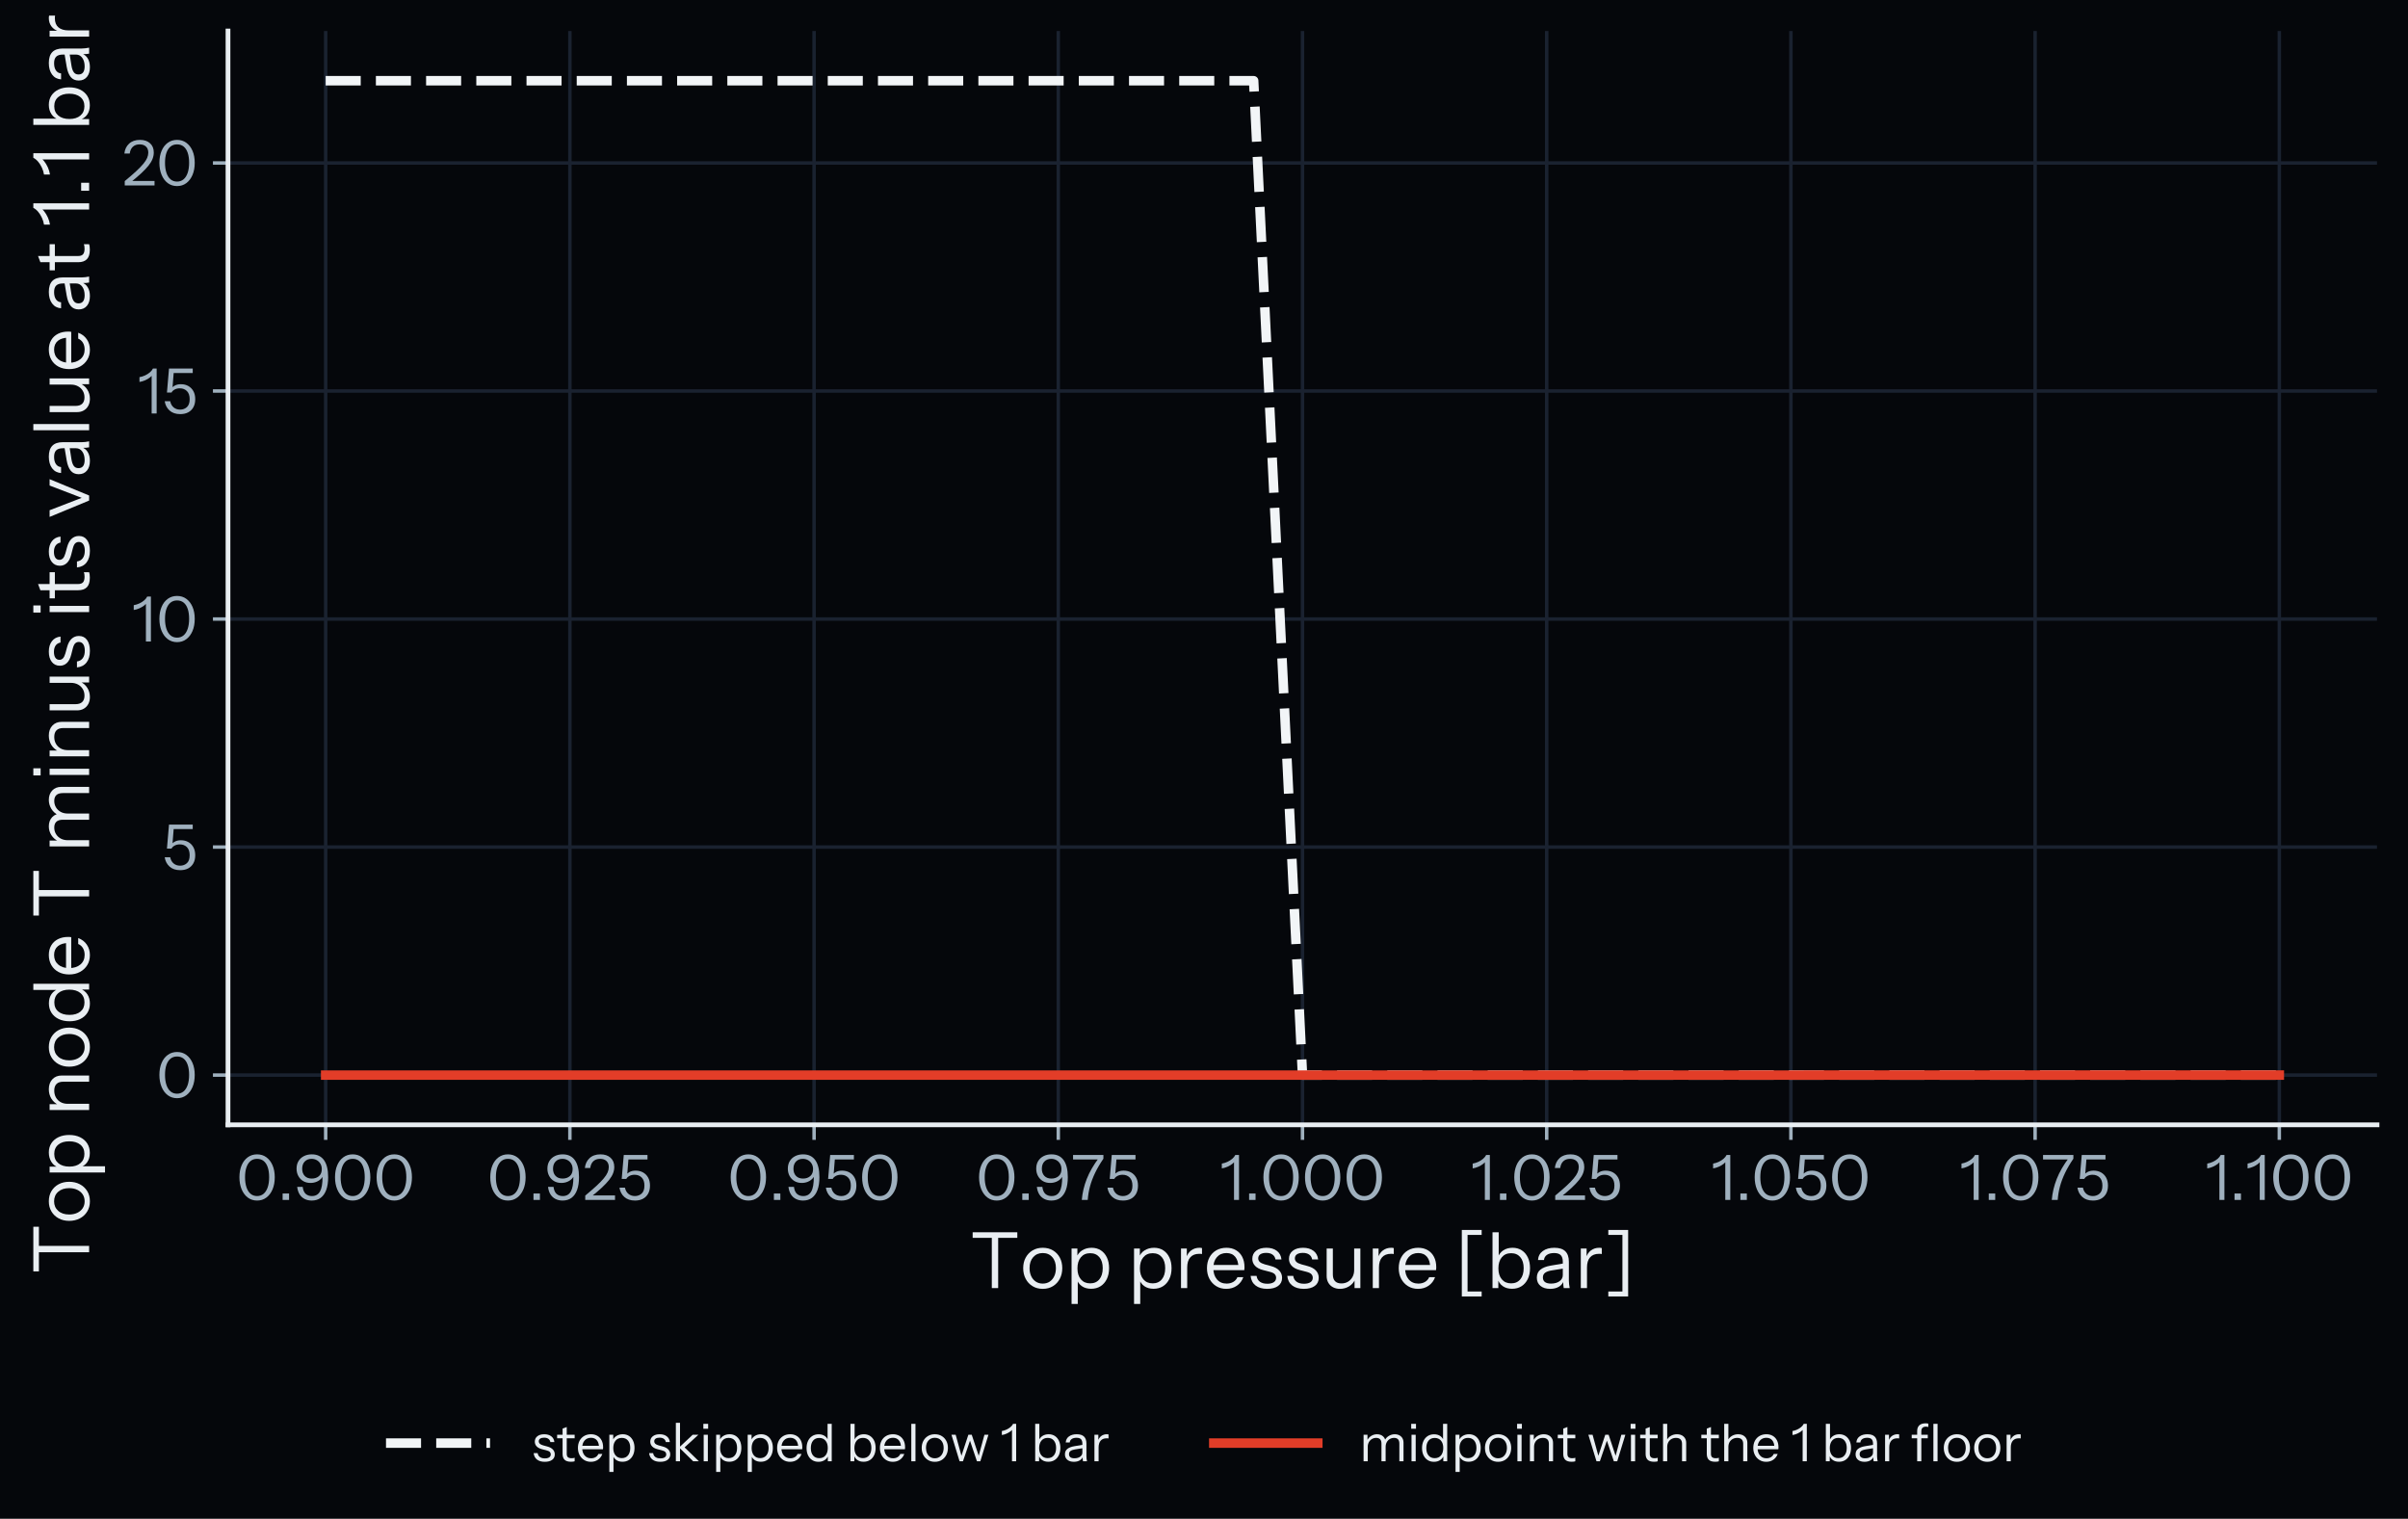
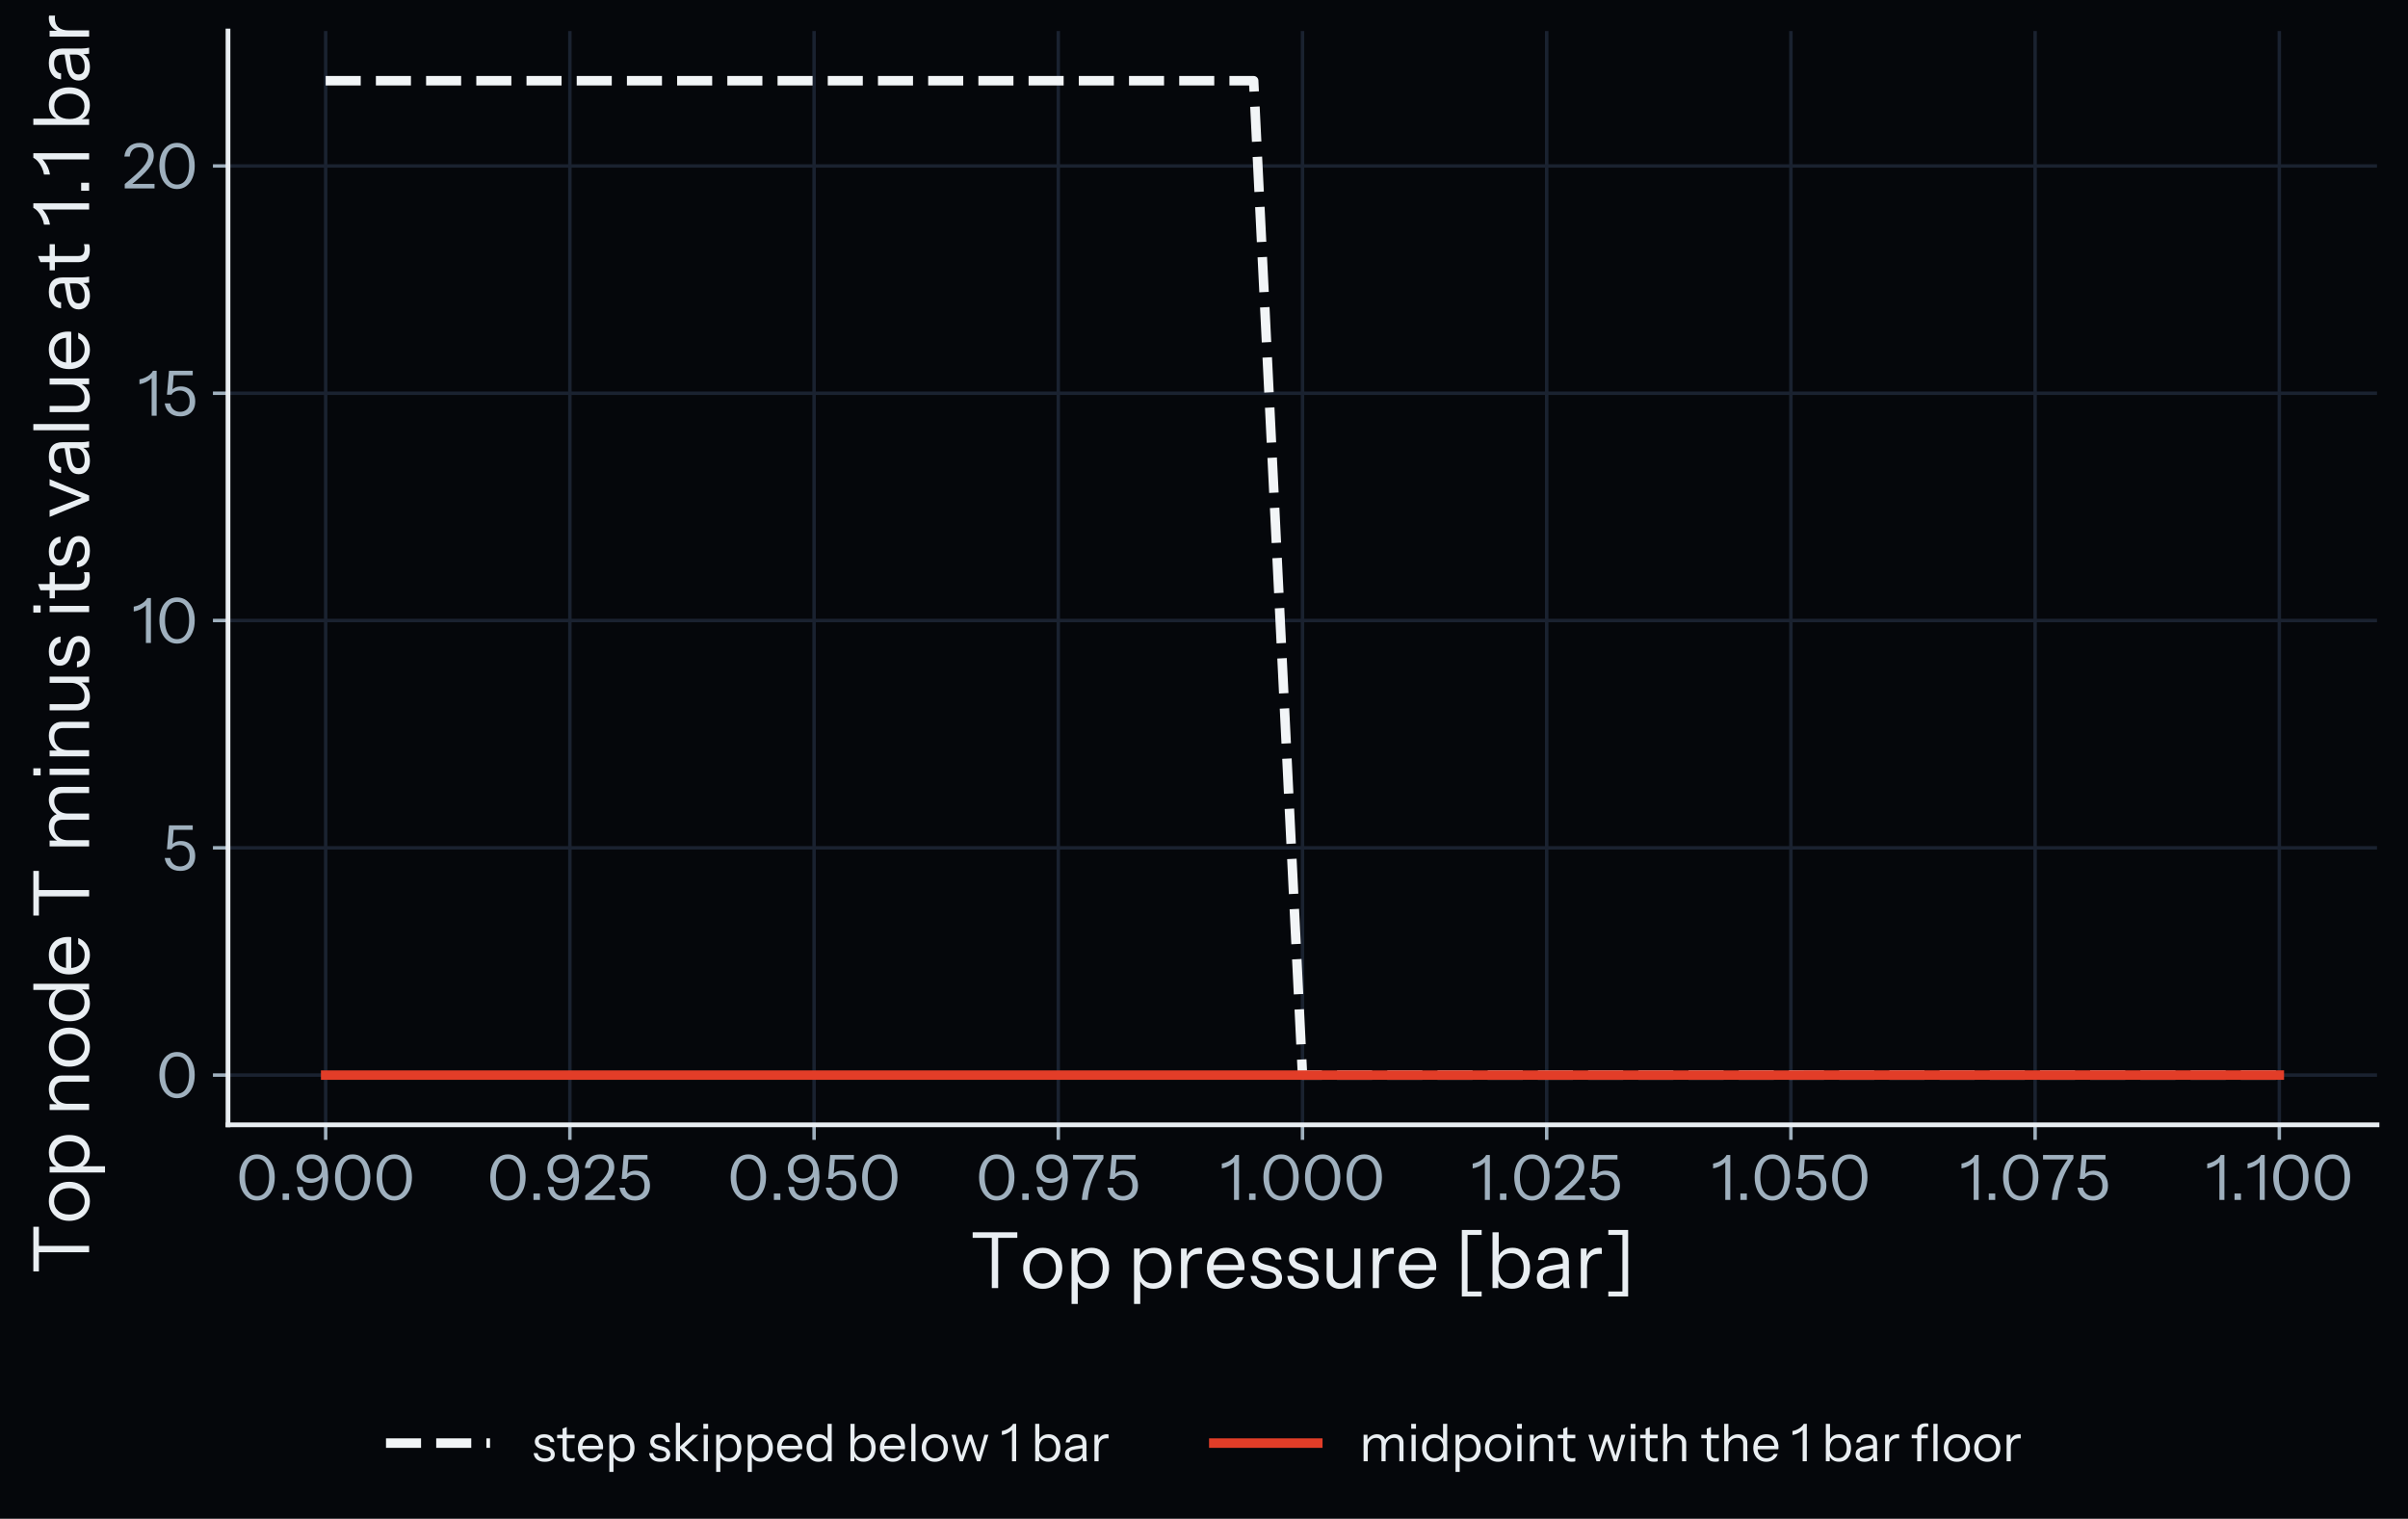
<svg xmlns="http://www.w3.org/2000/svg" xmlns:xlink="http://www.w3.org/1999/xlink" width="559.22pt" height="352.701pt" viewBox="0 0 559.22 352.701" version="1.1">
  <defs>
    <style type="text/css">*{stroke-linejoin: round; stroke-linecap: butt}</style>
  </defs>
  <g id="figure_1">
    <g id="patch_1">
      <path d="M 0 352.701  L 559.22 352.701  L 559.22 0  L 0 0  z " style="fill: #05070b" />
    </g>
    <g id="axes_1">
      <g id="patch_2">
        <path d="M 52.949 261.217  L 552.02 261.217  L 552.02 7.2  L 52.949 7.2  z " style="fill: #05070b" />
      </g>
      <g id="matplotlib.axis_1">
        <g id="xtick_1">
          <g id="line2d_1">
-             <path d="M 75.634 261.217  L 75.634 7.2  " clip-path="url(#pe16caaa41e)" style="fill: none; stroke: #1a2230; stroke-width: 0.8; stroke-linecap: square" />
+             <path d="M 75.634 261.217  L 75.634 7.2  " clip-path="url(#pefb0a49cdf)" style="fill: none; stroke: #1a2230; stroke-width: 0.8; stroke-linecap: square" />
          </g>
          <g id="line2d_2">
            <defs>
              <path id="m2e974000b8" d="M 0 0  L 0 3.5  " style="stroke: #9fb0be; stroke-width: 0.8" />
            </defs>
            <g>
              <use xlink:href="#m2e974000b8" x="75.634" y="261.217" style="fill: #9fb0be; stroke: #9fb0be; stroke-width: 0.8" />
            </g>
          </g>
          <g id="text_1">
            <g style="fill: #9fb0be" transform="translate(54.87824 278.6572) scale(0.145 -0.145)">
              <defs>
                <path id="InstrumentSans-Regular-30" d="M 2131 -64  Q 1587 -64 1180 240  Q 774 544 547 1085  Q 320 1626 320 2323  Q 320 3021 544 3549  Q 768 4077 1177 4374  Q 1587 4672 2131 4672  Q 2675 4672 3081 4374  Q 3488 4077 3715 3549  Q 3942 3021 3942 2323  Q 3942 1619 3715 1081  Q 3488 544 3081 240  Q 2675 -64 2131 -64  z M 2131 397  Q 2522 397 2797 630  Q 3072 864 3219 1296  Q 3366 1728 3366 2330  Q 3366 2925 3222 3347  Q 3078 3770 2803 3990  Q 2528 4211 2131 4211  Q 1734 4211 1459 3987  Q 1184 3763 1040 3344  Q 896 2925 896 2330  Q 896 1728 1043 1293  Q 1190 858 1465 627  Q 1741 397 2131 397  z " transform="scale(0.015625)" />
                <path id="InstrumentSans-Regular-2e" d="M 486 0  L 486 659  L 1146 659  L 1146 0  L 486 0  z " transform="scale(0.015625)" />
                <path id="InstrumentSans-Regular-39" d="M 1843 -64  Q 1440 -64 1120 93  Q 800 250 601 560  Q 403 870 346 1338  L 909 1338  Q 973 838 1222 617  Q 1472 397 1856 397  Q 2138 397 2342 512  Q 2547 627 2681 864  Q 2816 1101 2880 1469  Q 2944 1837 2944 2342  L 2944 2758  L 3091 2739  Q 3034 2445 2835 2217  Q 2637 1990 2342 1865  Q 2048 1741 1709 1741  Q 1286 1741 966 1929  Q 646 2118 464 2451  Q 282 2784 282 3206  Q 282 3654 480 3980  Q 678 4307 1033 4489  Q 1389 4672 1850 4672  Q 2669 4672 3094 4077  Q 3520 3482 3520 2330  Q 3520 1562 3325 1027  Q 3130 493 2755 214  Q 2381 -64 1843 -64  z M 1843 2189  Q 2285 2189 2576 2438  Q 2867 2688 2867 3155  Q 2867 3469 2729 3705  Q 2592 3942 2355 4076  Q 2118 4211 1818 4211  Q 1389 4211 1123 3939  Q 858 3667 858 3194  Q 858 2739 1117 2464  Q 1376 2189 1843 2189  z " transform="scale(0.015625)" />
              </defs>
              <use xlink:href="#InstrumentSans-Regular-30" />
              <use xlink:href="#InstrumentSans-Regular-2e" transform="translate(66.59999 0)" />
              <use xlink:href="#InstrumentSans-Regular-39" transform="translate(92.09998 0)" />
              <use xlink:href="#InstrumentSans-Regular-30" transform="translate(153.1 0)" />
              <use xlink:href="#InstrumentSans-Regular-30" transform="translate(219.7 0)" />
            </g>
          </g>
        </g>
        <g id="xtick_2">
          <g id="line2d_3">
-             <path d="M 132.346 261.217  L 132.346 7.2  " clip-path="url(#pe16caaa41e)" style="fill: none; stroke: #1a2230; stroke-width: 0.8; stroke-linecap: square" />
+             <path d="M 132.346 261.217  L 132.346 7.2  " clip-path="url(#pefb0a49cdf)" style="fill: none; stroke: #1a2230; stroke-width: 0.8; stroke-linecap: square" />
          </g>
          <g id="line2d_4">
            <g>
              <use xlink:href="#m2e974000b8" x="132.346" y="261.217" style="fill: #9fb0be; stroke: #9fb0be; stroke-width: 0.8" />
            </g>
          </g>
          <g id="text_2">
            <g style="fill: #9fb0be" transform="translate(113.1337 278.6572) scale(0.145 -0.145)">
              <defs>
                <path id="InstrumentSans-Regular-32" d="M 256 0  L 256 448  Q 947 1018 1411 1446  Q 1875 1875 2153 2208  Q 2432 2541 2550 2819  Q 2669 3098 2669 3366  Q 2669 3763 2432 3987  Q 2195 4211 1779 4211  Q 1350 4211 1088 3968  Q 826 3725 768 3270  L 218 3270  Q 282 3898 701 4285  Q 1120 4672 1818 4672  Q 2464 4672 2848 4326  Q 3232 3981 3232 3379  Q 3232 3053 3107 2726  Q 2982 2400 2697 2041  Q 2413 1683 1949 1251  Q 1485 819 800 275  L 678 461  L 3309 461  L 3309 0  L 256 0  z " transform="scale(0.015625)" />
                <path id="InstrumentSans-Regular-35" d="M 1869 -64  Q 1184 -64 774 304  Q 365 672 275 1261  L 838 1261  Q 922 845 1194 621  Q 1466 397 1856 397  Q 2266 397 2550 653  Q 2835 909 2835 1466  Q 2835 2022 2550 2300  Q 2266 2579 1830 2579  Q 1517 2579 1286 2451  Q 1056 2323 979 2150  L 506 2150  L 717 4608  L 3149 4608  L 3149 4147  L 1030 4147  L 1210 4339  L 1062 2483  L 941 2528  Q 1056 2720 1312 2861  Q 1568 3002 1939 3002  Q 2368 3002 2697 2816  Q 3027 2630 3216 2288  Q 3405 1946 3405 1466  Q 3405 986 3216 643  Q 3027 301 2684 118  Q 2342 -64 1869 -64  z " transform="scale(0.015625)" />
              </defs>
              <use xlink:href="#InstrumentSans-Regular-30" />
              <use xlink:href="#InstrumentSans-Regular-2e" transform="translate(66.59999 0)" />
              <use xlink:href="#InstrumentSans-Regular-39" transform="translate(92.09998 0)" />
              <use xlink:href="#InstrumentSans-Regular-32" transform="translate(153.1 0)" />
              <use xlink:href="#InstrumentSans-Regular-35" transform="translate(207.5999 0)" />
            </g>
          </g>
        </g>
        <g id="xtick_3">
          <g id="line2d_5">
-             <path d="M 189.059 261.217  L 189.059 7.2  " clip-path="url(#pe16caaa41e)" style="fill: none; stroke: #1a2230; stroke-width: 0.8; stroke-linecap: square" />
+             <path d="M 189.059 261.217  L 189.059 7.2  " clip-path="url(#pefb0a49cdf)" style="fill: none; stroke: #1a2230; stroke-width: 0.8; stroke-linecap: square" />
          </g>
          <g id="line2d_6">
            <g>
              <use xlink:href="#m2e974000b8" x="189.059" y="261.217" style="fill: #9fb0be; stroke: #9fb0be; stroke-width: 0.8" />
            </g>
          </g>
          <g id="text_3">
            <g style="fill: #9fb0be" transform="translate(168.9695 278.6572) scale(0.145 -0.145)">
              <use xlink:href="#InstrumentSans-Regular-30" />
              <use xlink:href="#InstrumentSans-Regular-2e" transform="translate(66.59999 0)" />
              <use xlink:href="#InstrumentSans-Regular-39" transform="translate(92.09998 0)" />
              <use xlink:href="#InstrumentSans-Regular-35" transform="translate(153.1 0)" />
              <use xlink:href="#InstrumentSans-Regular-30" transform="translate(210.5 0)" />
            </g>
          </g>
        </g>
        <g id="xtick_4">
          <g id="line2d_7">
-             <path d="M 245.771 261.217  L 245.771 7.2  " clip-path="url(#pe16caaa41e)" style="fill: none; stroke: #1a2230; stroke-width: 0.8; stroke-linecap: square" />
+             <path d="M 245.771 261.217  L 245.771 7.2  " clip-path="url(#pefb0a49cdf)" style="fill: none; stroke: #1a2230; stroke-width: 0.8; stroke-linecap: square" />
          </g>
          <g id="line2d_8">
            <g>
              <use xlink:href="#m2e974000b8" x="245.771" y="261.217" style="fill: #9fb0be; stroke: #9fb0be; stroke-width: 0.8" />
            </g>
          </g>
          <g id="text_4">
            <g style="fill: #9fb0be" transform="translate(226.653 278.6572) scale(0.145 -0.145)">
              <defs>
                <path id="InstrumentSans-Regular-37" d="M 1050 0  Q 1139 1088 1558 2153  Q 1978 3219 2816 4333  L 2848 4147  L 154 4147  L 154 4608  L 3264 4608  L 3264 4224  Q 2752 3475 2416 2777  Q 2080 2080 1894 1398  Q 1709 717 1658 0  L 1050 0  z " transform="scale(0.015625)" />
              </defs>
              <use xlink:href="#InstrumentSans-Regular-30" />
              <use xlink:href="#InstrumentSans-Regular-2e" transform="translate(66.59999 0)" />
              <use xlink:href="#InstrumentSans-Regular-39" transform="translate(92.09998 0)" />
              <use xlink:href="#InstrumentSans-Regular-37" transform="translate(153.1 0)" />
              <use xlink:href="#InstrumentSans-Regular-35" transform="translate(206.3 0)" />
            </g>
          </g>
        </g>
        <g id="xtick_5">
          <g id="line2d_9">
-             <path d="M 302.484 261.217  L 302.484 7.2  " clip-path="url(#pe16caaa41e)" style="fill: none; stroke: #1a2230; stroke-width: 0.8; stroke-linecap: square" />
+             <path d="M 302.484 261.217  L 302.484 7.2  " clip-path="url(#pefb0a49cdf)" style="fill: none; stroke: #1a2230; stroke-width: 0.8; stroke-linecap: square" />
          </g>
          <g id="line2d_10">
            <g>
              <use xlink:href="#m2e974000b8" x="302.484" y="261.217" style="fill: #9fb0be; stroke: #9fb0be; stroke-width: 0.8" />
            </g>
          </g>
          <g id="text_5">
            <g style="fill: #9fb0be" transform="translate(283.3169 278.6572) scale(0.145 -0.145)">
              <defs>
                <path id="InstrumentSans-Regular-31" d="M 1440 0  L 1440 4083  L 1574 4051  Q 1498 3878 1280 3705  Q 1062 3533 777 3405  Q 493 3277 192 3232  L 192 3725  Q 493 3776 768 3904  Q 1043 4032 1257 4214  Q 1472 4397 1574 4608  L 1952 4608  L 1952 0  L 1440 0  z " transform="scale(0.015625)" />
              </defs>
              <use xlink:href="#InstrumentSans-Regular-31" />
              <use xlink:href="#InstrumentSans-Regular-2e" transform="translate(39.09999 0)" />
              <use xlink:href="#InstrumentSans-Regular-30" transform="translate(64.59998 0)" />
              <use xlink:href="#InstrumentSans-Regular-30" transform="translate(131.2 0)" />
              <use xlink:href="#InstrumentSans-Regular-30" transform="translate(197.8 0)" />
            </g>
          </g>
        </g>
        <g id="xtick_6">
          <g id="line2d_11">
-             <path d="M 359.197 261.217  L 359.197 7.2  " clip-path="url(#pe16caaa41e)" style="fill: none; stroke: #1a2230; stroke-width: 0.8; stroke-linecap: square" />
+             <path d="M 359.197 261.217  L 359.197 7.2  " clip-path="url(#pefb0a49cdf)" style="fill: none; stroke: #1a2230; stroke-width: 0.8; stroke-linecap: square" />
          </g>
          <g id="line2d_12">
            <g>
              <use xlink:href="#m2e974000b8" x="359.197" y="261.217" style="fill: #9fb0be; stroke: #9fb0be; stroke-width: 0.8" />
            </g>
          </g>
          <g id="text_6">
            <g style="fill: #9fb0be" transform="translate(341.5724 278.6572) scale(0.145 -0.145)">
              <use xlink:href="#InstrumentSans-Regular-31" />
              <use xlink:href="#InstrumentSans-Regular-2e" transform="translate(39.09999 0)" />
              <use xlink:href="#InstrumentSans-Regular-30" transform="translate(64.59998 0)" />
              <use xlink:href="#InstrumentSans-Regular-32" transform="translate(131.2 0)" />
              <use xlink:href="#InstrumentSans-Regular-35" transform="translate(185.7 0)" />
            </g>
          </g>
        </g>
        <g id="xtick_7">
          <g id="line2d_13">
-             <path d="M 415.909 261.217  L 415.909 7.2  " clip-path="url(#pe16caaa41e)" style="fill: none; stroke: #1a2230; stroke-width: 0.8; stroke-linecap: square" />
+             <path d="M 415.909 261.217  L 415.909 7.2  " clip-path="url(#pefb0a49cdf)" style="fill: none; stroke: #1a2230; stroke-width: 0.8; stroke-linecap: square" />
          </g>
          <g id="line2d_14">
            <g>
              <use xlink:href="#m2e974000b8" x="415.909" y="261.217" style="fill: #9fb0be; stroke: #9fb0be; stroke-width: 0.8" />
            </g>
          </g>
          <g id="text_7">
            <g style="fill: #9fb0be" transform="translate(397.4082 278.6572) scale(0.145 -0.145)">
              <use xlink:href="#InstrumentSans-Regular-31" />
              <use xlink:href="#InstrumentSans-Regular-2e" transform="translate(39.09999 0)" />
              <use xlink:href="#InstrumentSans-Regular-30" transform="translate(64.59998 0)" />
              <use xlink:href="#InstrumentSans-Regular-35" transform="translate(131.2 0)" />
              <use xlink:href="#InstrumentSans-Regular-30" transform="translate(188.6 0)" />
            </g>
          </g>
        </g>
        <g id="xtick_8">
          <g id="line2d_15">
-             <path d="M 472.622 261.217  L 472.622 7.2  " clip-path="url(#pe16caaa41e)" style="fill: none; stroke: #1a2230; stroke-width: 0.8; stroke-linecap: square" />
+             <path d="M 472.622 261.217  L 472.622 7.2  " clip-path="url(#pefb0a49cdf)" style="fill: none; stroke: #1a2230; stroke-width: 0.8; stroke-linecap: square" />
          </g>
          <g id="line2d_16">
            <g>
              <use xlink:href="#m2e974000b8" x="472.622" y="261.217" style="fill: #9fb0be; stroke: #9fb0be; stroke-width: 0.8" />
            </g>
          </g>
          <g id="text_8">
            <g style="fill: #9fb0be" transform="translate(455.0916 278.6572) scale(0.145 -0.145)">
              <use xlink:href="#InstrumentSans-Regular-31" />
              <use xlink:href="#InstrumentSans-Regular-2e" transform="translate(39.09999 0)" />
              <use xlink:href="#InstrumentSans-Regular-30" transform="translate(64.59998 0)" />
              <use xlink:href="#InstrumentSans-Regular-37" transform="translate(131.2 0)" />
              <use xlink:href="#InstrumentSans-Regular-35" transform="translate(184.4 0)" />
            </g>
          </g>
        </g>
        <g id="xtick_9">
          <g id="line2d_17">
-             <path d="M 529.334 261.217  L 529.334 7.2  " clip-path="url(#pe16caaa41e)" style="fill: none; stroke: #1a2230; stroke-width: 0.8; stroke-linecap: square" />
+             <path d="M 529.334 261.217  L 529.334 7.2  " clip-path="url(#pefb0a49cdf)" style="fill: none; stroke: #1a2230; stroke-width: 0.8; stroke-linecap: square" />
          </g>
          <g id="line2d_18">
            <g>
              <use xlink:href="#m2e974000b8" x="529.334" y="261.217" style="fill: #9fb0be; stroke: #9fb0be; stroke-width: 0.8" />
            </g>
          </g>
          <g id="text_9">
            <g style="fill: #9fb0be" transform="translate(512.161 278.6572) scale(0.145 -0.145)">
              <use xlink:href="#InstrumentSans-Regular-31" />
              <use xlink:href="#InstrumentSans-Regular-2e" transform="translate(39.09999 0)" />
              <use xlink:href="#InstrumentSans-Regular-31" transform="translate(64.59998 0)" />
              <use xlink:href="#InstrumentSans-Regular-30" transform="translate(103.7 0)" />
              <use xlink:href="#InstrumentSans-Regular-30" transform="translate(170.3 0)" />
            </g>
          </g>
        </g>
        <g id="text_10">
          <g style="fill: #e9eef2" transform="translate(225.2387 299.1297) scale(0.18 -0.18)">
            <defs>
              <path id="InstrumentSans-Regular-54" d="M 1811 0  L 1811 4147  L 230 4147  L 230 4608  L 3917 4608  L 3917 4147  L 2336 4147  L 2336 0  L 1811 0  z " transform="scale(0.015625)" />
              <path id="InstrumentSans-Regular-6f" d="M 1869 -64  Q 1389 -64 1024 160  Q 659 384 457 771  Q 256 1158 256 1645  Q 256 2138 461 2515  Q 666 2893 1027 3110  Q 1389 3328 1869 3328  Q 2355 3328 2716 3110  Q 3078 2893 3280 2515  Q 3482 2138 3482 1645  Q 3482 1158 3280 771  Q 3078 384 2716 160  Q 2355 -64 1869 -64  z M 1869 371  Q 2202 371 2445 534  Q 2688 698 2822 986  Q 2957 1274 2957 1651  Q 2957 2214 2659 2553  Q 2362 2893 1869 2893  Q 1382 2893 1081 2553  Q 781 2214 781 1651  Q 781 1274 915 986  Q 1050 698 1296 534  Q 1542 371 1869 371  z " transform="scale(0.015625)" />
              <path id="InstrumentSans-Regular-70" d="M 2125 -58  Q 1664 -58 1350 166  Q 1037 390 922 800  L 1024 813  L 1024 -1312  L 512 -1312  L 512 3264  L 992 3264  L 992 2502  L 922 2522  Q 1043 2899 1382 3113  Q 1722 3328 2170 3328  Q 2605 3328 2928 3117  Q 3251 2906 3430 2528  Q 3610 2150 3610 1645  Q 3610 1133 3424 749  Q 3238 365 2905 153  Q 2573 -58 2125 -58  z M 2048 390  Q 2534 390 2809 726  Q 3085 1062 3085 1645  Q 3085 2221 2809 2550  Q 2534 2880 2048 2880  Q 1562 2880 1280 2544  Q 998 2208 998 1626  Q 998 1056 1280 723  Q 1562 390 2048 390  z " transform="scale(0.015625)" />
              <path id="InstrumentSans-Regular-20" transform="scale(0.015625)" />
              <path id="InstrumentSans-Regular-72" d="M 512 0  L 512 3264  L 992 3264  L 992 2432  L 1024 2432  L 1024 0  L 512 0  z M 1024 1702  L 941 2477  Q 1056 2893 1350 3110  Q 1645 3328 2029 3328  Q 2189 3328 2246 3302  L 2246 2810  Q 2214 2822 2156 2825  Q 2099 2829 2016 2829  Q 1530 2829 1277 2537  Q 1024 2246 1024 1702  z " transform="scale(0.015625)" />
              <path id="InstrumentSans-Regular-65" d="M 1850 -64  Q 1382 -64 1024 157  Q 666 378 461 762  Q 256 1146 256 1645  Q 256 2144 457 2525  Q 659 2906 1024 3117  Q 1389 3328 1862 3328  Q 2317 3328 2653 3129  Q 2989 2931 3171 2572  Q 3354 2214 3354 1728  Q 3354 1664 3350 1606  Q 3347 1549 3334 1478  L 640 1478  L 640 1907  L 3021 1907  L 2854 1670  Q 2854 2259 2595 2576  Q 2336 2893 1862 2893  Q 1376 2893 1078 2557  Q 781 2221 781 1651  Q 781 1069 1078 720  Q 1376 371 1875 371  Q 2189 371 2425 508  Q 2662 646 2771 902  L 3258 902  Q 3098 454 2723 195  Q 2349 -64 1850 -64  z " transform="scale(0.015625)" />
              <path id="InstrumentSans-Regular-73" d="M 1619 -64  Q 1018 -64 659 214  Q 301 493 250 1005  L 742 1005  Q 787 691 1017 524  Q 1248 358 1632 358  Q 1971 358 2163 486  Q 2355 614 2355 851  Q 2355 1018 2246 1142  Q 2138 1267 1811 1350  L 1286 1485  Q 838 1600 614 1840  Q 390 2080 390 2413  Q 390 2835 704 3081  Q 1018 3328 1555 3328  Q 2086 3328 2419 3072  Q 2752 2816 2797 2362  L 2304 2362  Q 2259 2624 2060 2765  Q 1862 2906 1536 2906  Q 1222 2906 1049 2787  Q 877 2669 877 2451  Q 877 2285 1001 2163  Q 1126 2042 1421 1958  L 1933 1818  Q 2387 1696 2617 1446  Q 2848 1197 2848 845  Q 2848 416 2521 176  Q 2195 -64 1619 -64  z " transform="scale(0.015625)" />
              <path id="InstrumentSans-Regular-75" d="M 1574 -64  Q 1254 -64 1004 67  Q 755 198 614 438  Q 474 678 474 992  L 474 3264  L 986 3264  L 986 1126  Q 986 755 1168 569  Q 1350 384 1690 384  Q 1997 384 2233 525  Q 2470 666 2608 918  Q 2746 1171 2746 1498  L 2829 723  Q 2669 358 2329 147  Q 1990 -64 1574 -64  z M 2778 0  L 2778 768  L 2746 768  L 2746 3264  L 3258 3264  L 3258 0  L 2778 0  z " transform="scale(0.015625)" />
              <path id="InstrumentSans-Regular-5b" d="M 576 -691  L 576 4800  L 2214 4800  L 2214 4390  L 1050 4390  L 1050 -282  L 2214 -282  L 2214 -691  L 576 -691  z " transform="scale(0.015625)" />
              <path id="InstrumentSans-Regular-62" d="M 2125 -58  Q 1664 -58 1350 166  Q 1037 390 922 800  L 992 813  L 992 0  L 512 0  L 512 4608  L 1024 4608  L 1024 2502  L 954 2522  Q 1075 2899 1398 3113  Q 1722 3328 2170 3328  Q 2605 3328 2928 3117  Q 3251 2906 3430 2528  Q 3610 2150 3610 1645  Q 3610 1133 3424 749  Q 3238 365 2905 153  Q 2573 -58 2125 -58  z M 2048 390  Q 2534 390 2809 726  Q 3085 1062 3085 1645  Q 3085 2221 2809 2550  Q 2534 2880 2048 2880  Q 1562 2880 1280 2544  Q 998 2208 998 1626  Q 998 1056 1280 723  Q 1562 390 2048 390  z " transform="scale(0.015625)" />
              <path id="InstrumentSans-Regular-61" d="M 2515 0  Q 2490 109 2480 249  Q 2470 390 2470 608  L 2438 608  L 2438 2170  Q 2438 2541 2268 2717  Q 2099 2893 1722 2893  Q 1350 2893 1129 2742  Q 909 2592 883 2317  L 390 2317  Q 422 2790 787 3059  Q 1152 3328 1741 3328  Q 2349 3328 2643 3040  Q 2938 2752 2938 2176  L 2938 608  Q 2938 467 2957 316  Q 2976 166 3008 0  L 2515 0  z M 1395 -64  Q 890 -64 592 182  Q 294 429 294 858  Q 294 1286 588 1523  Q 883 1760 1446 1856  L 2586 2048  L 2586 1626  L 1523 1459  Q 1165 1402 979 1267  Q 794 1133 794 877  Q 794 627 963 499  Q 1133 371 1466 371  Q 1894 371 2166 566  Q 2438 762 2438 1075  L 2522 621  Q 2419 294 2121 115  Q 1824 -64 1395 -64  z " transform="scale(0.015625)" />
              <path id="InstrumentSans-Regular-5d" d="M 2022 4800  L 2022 -691  L 384 -691  L 384 -282  L 1549 -282  L 1549 4390  L 384 4390  L 384 4800  L 2022 4800  z " transform="scale(0.015625)" />
            </defs>
            <use xlink:href="#InstrumentSans-Regular-54" />
            <use xlink:href="#InstrumentSans-Regular-6f" transform="translate(64.79999 0)" />
            <use xlink:href="#InstrumentSans-Regular-70" transform="translate(123.2 0)" />
            <use xlink:href="#InstrumentSans-Regular-20" transform="translate(183.8 0)" />
            <use xlink:href="#InstrumentSans-Regular-70" transform="translate(203.8 0)" />
            <use xlink:href="#InstrumentSans-Regular-72" transform="translate(264.3999 0)" />
            <use xlink:href="#InstrumentSans-Regular-65" transform="translate(301.8999 0)" />
            <use xlink:href="#InstrumentSans-Regular-73" transform="translate(358.2999 0)" />
            <use xlink:href="#InstrumentSans-Regular-73" transform="translate(405.5999 0)" />
            <use xlink:href="#InstrumentSans-Regular-75" transform="translate(452.8999 0)" />
            <use xlink:href="#InstrumentSans-Regular-72" transform="translate(511.7999 0)" />
            <use xlink:href="#InstrumentSans-Regular-65" transform="translate(549.2999 0)" />
            <use xlink:href="#InstrumentSans-Regular-20" transform="translate(605.6999 0)" />
            <use xlink:href="#InstrumentSans-Regular-5b" transform="translate(625.6999 0)" />
            <use xlink:href="#InstrumentSans-Regular-62" transform="translate(666.2998 0)" />
            <use xlink:href="#InstrumentSans-Regular-61" transform="translate(726.8998 0)" />
            <use xlink:href="#InstrumentSans-Regular-72" transform="translate(780.1998 0)" />
            <use xlink:href="#InstrumentSans-Regular-5d" transform="translate(817.6998 0)" />
          </g>
        </g>
      </g>
      <g id="matplotlib.axis_2">
        <g id="ytick_1">
          <g id="line2d_19">
-             <path d="M 52.949 249.668  L 552.02 249.668  " clip-path="url(#pe16caaa41e)" style="fill: none; stroke: #1a2230; stroke-width: 0.8; stroke-linecap: square" />
+             <path d="M 52.949 249.668  L 552.02 249.668  " clip-path="url(#pefb0a49cdf)" style="fill: none; stroke: #1a2230; stroke-width: 0.8; stroke-linecap: square" />
          </g>
          <g id="line2d_20">
            <defs>
              <path id="m2f46859ac6" d="M 0 0  L -3.5 0  " style="stroke: #9fb0be; stroke-width: 0.8" />
            </defs>
            <g>
              <use xlink:href="#m2f46859ac6" x="52.949" y="249.668" style="fill: #9fb0be; stroke: #9fb0be; stroke-width: 0.8" />
            </g>
          </g>
          <g id="text_11">
            <g style="fill: #9fb0be" transform="translate(36.2925 254.8881) scale(0.145 -0.145)">
              <use xlink:href="#InstrumentSans-Regular-30" />
            </g>
          </g>
        </g>
        <g id="ytick_2">
          <g id="line2d_21">
-             <path d="M 52.949 196.713  L 552.02 196.713  " clip-path="url(#pe16caaa41e)" style="fill: none; stroke: #1a2230; stroke-width: 0.8; stroke-linecap: square" />
+             <path d="M 52.949 196.886  L 552.02 196.886  " clip-path="url(#pefb0a49cdf)" style="fill: none; stroke: #1a2230; stroke-width: 0.8; stroke-linecap: square" />
          </g>
          <g id="line2d_22">
            <g>
-               <use xlink:href="#m2f46859ac6" x="52.949" y="196.713" style="fill: #9fb0be; stroke: #9fb0be; stroke-width: 0.8" />
+               <use xlink:href="#m2f46859ac6" x="52.949" y="196.886" style="fill: #9fb0be; stroke: #9fb0be; stroke-width: 0.8" />
            </g>
          </g>
          <g id="text_12">
-             <g style="fill: #9fb0be" transform="translate(37.62469 201.9333) scale(0.145 -0.145)">
+             <g style="fill: #9fb0be" transform="translate(37.62469 202.1057) scale(0.145 -0.145)">
              <use xlink:href="#InstrumentSans-Regular-35" />
            </g>
          </g>
        </g>
        <g id="ytick_3">
          <g id="line2d_23">
-             <path d="M 52.949 143.759  L 552.02 143.759  " clip-path="url(#pe16caaa41e)" style="fill: none; stroke: #1a2230; stroke-width: 0.8; stroke-linecap: square" />
+             <path d="M 52.949 144.103  L 552.02 144.103  " clip-path="url(#pefb0a49cdf)" style="fill: none; stroke: #1a2230; stroke-width: 0.8; stroke-linecap: square" />
          </g>
          <g id="line2d_24">
            <g>
-               <use xlink:href="#m2f46859ac6" x="52.949" y="143.759" style="fill: #9fb0be; stroke: #9fb0be; stroke-width: 0.8" />
+               <use xlink:href="#m2f46859ac6" x="52.949" y="144.103" style="fill: #9fb0be; stroke: #9fb0be; stroke-width: 0.8" />
            </g>
          </g>
          <g id="text_13">
-             <g style="fill: #9fb0be" transform="translate(30.62391 148.9786) scale(0.145 -0.145)">
+             <g style="fill: #9fb0be" transform="translate(30.62391 149.3234) scale(0.145 -0.145)">
              <use xlink:href="#InstrumentSans-Regular-31" />
              <use xlink:href="#InstrumentSans-Regular-30" transform="translate(39.09999 0)" />
            </g>
          </g>
        </g>
        <g id="ytick_4">
          <g id="line2d_25">
-             <path d="M 52.949 90.804  L 552.02 90.804  " clip-path="url(#pe16caaa41e)" style="fill: none; stroke: #1a2230; stroke-width: 0.8; stroke-linecap: square" />
+             <path d="M 52.949 91.321  L 552.02 91.321  " clip-path="url(#pefb0a49cdf)" style="fill: none; stroke: #1a2230; stroke-width: 0.8; stroke-linecap: square" />
          </g>
          <g id="line2d_26">
            <g>
-               <use xlink:href="#m2f46859ac6" x="52.949" y="90.804" style="fill: #9fb0be; stroke: #9fb0be; stroke-width: 0.8" />
+               <use xlink:href="#m2f46859ac6" x="52.949" y="91.321" style="fill: #9fb0be; stroke: #9fb0be; stroke-width: 0.8" />
            </g>
          </g>
          <g id="text_14">
-             <g style="fill: #9fb0be" transform="translate(31.95609 96.02387) scale(0.145 -0.145)">
+             <g style="fill: #9fb0be" transform="translate(31.95609 96.54105) scale(0.145 -0.145)">
              <use xlink:href="#InstrumentSans-Regular-31" />
              <use xlink:href="#InstrumentSans-Regular-35" transform="translate(39.09999 0)" />
            </g>
          </g>
        </g>
        <g id="ytick_5">
          <g id="line2d_27">
-             <path d="M 52.949 37.849  L 552.02 37.849  " clip-path="url(#pe16caaa41e)" style="fill: none; stroke: #1a2230; stroke-width: 0.8; stroke-linecap: square" />
+             <path d="M 52.949 38.539  L 552.02 38.539  " clip-path="url(#pefb0a49cdf)" style="fill: none; stroke: #1a2230; stroke-width: 0.8; stroke-linecap: square" />
          </g>
          <g id="line2d_28">
            <g>
-               <use xlink:href="#m2f46859ac6" x="52.949" y="37.849" style="fill: #9fb0be; stroke: #9fb0be; stroke-width: 0.8" />
+               <use xlink:href="#m2f46859ac6" x="52.949" y="38.539" style="fill: #9fb0be; stroke: #9fb0be; stroke-width: 0.8" />
            </g>
          </g>
          <g id="text_15">
-             <g style="fill: #9fb0be" transform="translate(28.39 43.06913) scale(0.145 -0.145)">
+             <g style="fill: #9fb0be" transform="translate(28.39 43.75871) scale(0.145 -0.145)">
              <use xlink:href="#InstrumentSans-Regular-32" />
              <use xlink:href="#InstrumentSans-Regular-30" transform="translate(54.49999 0)" />
            </g>
          </g>
        </g>
        <g id="text_16">
          <g style="fill: #e9eef2" transform="translate(20.7 295.902) rotate(-90) scale(0.18 -0.18)">
            <defs>
              <path id="InstrumentSans-Regular-6e" d="M 512 0  L 512 3264  L 992 3264  L 992 2496  L 1024 2496  L 1024 0  L 512 0  z M 2848 0  L 2848 2138  Q 2848 2509 2662 2694  Q 2477 2880 2112 2880  Q 1792 2880 1545 2739  Q 1299 2598 1161 2348  Q 1024 2099 1024 1766  L 941 2541  Q 1107 2906 1449 3117  Q 1792 3328 2227 3328  Q 2739 3328 3049 3037  Q 3360 2746 3360 2272  L 3360 0  L 2848 0  z " transform="scale(0.015625)" />
              <path id="InstrumentSans-Regular-64" d="M 2886 0  L 2886 762  L 2950 742  Q 2829 371 2505 153  Q 2182 -64 1734 -64  Q 1293 -64 963 147  Q 634 358 451 736  Q 269 1114 269 1619  Q 269 2131 454 2515  Q 640 2899 973 3110  Q 1306 3322 1754 3322  Q 2214 3322 2528 3098  Q 2842 2874 2957 2464  L 2854 2451  L 2854 4608  L 3366 4608  L 3366 0  L 2886 0  z M 1830 384  Q 2323 384 2601 720  Q 2880 1056 2880 1638  Q 2880 2208 2598 2541  Q 2317 2874 1830 2874  Q 1344 2874 1069 2541  Q 794 2208 794 1619  Q 794 1043 1069 713  Q 1344 384 1830 384  z " transform="scale(0.015625)" />
              <path id="InstrumentSans-Regular-6d" d="M 512 0  L 512 3264  L 992 3264  L 992 2496  L 1024 2496  L 1024 0  L 512 0  z M 2714 0  L 2714 2163  Q 2714 2534 2547 2707  Q 2381 2880 2067 2880  Q 1773 2880 1536 2739  Q 1299 2598 1161 2348  Q 1024 2099 1024 1766  L 941 2541  Q 1107 2906 1440 3117  Q 1773 3328 2163 3328  Q 2637 3328 2931 3049  Q 3226 2771 3226 2298  L 3226 0  L 2714 0  z M 4915 0  L 4915 2163  Q 4915 2534 4748 2707  Q 4582 2880 4269 2880  Q 3974 2880 3737 2739  Q 3501 2598 3363 2348  Q 3226 2099 3226 1766  L 3098 2541  Q 3264 2906 3609 3117  Q 3955 3328 4352 3328  Q 4826 3328 5126 3049  Q 5427 2771 5427 2298  L 5427 0  L 4915 0  z " transform="scale(0.015625)" />
              <path id="InstrumentSans-Regular-69" d="M 512 0  L 512 3264  L 1024 3264  L 1024 0  L 512 0  z M 472 4006  L 472 4608  L 1061 4608  L 1061 4006  L 472 4006  z " transform="scale(0.015625)" />
              <path id="InstrumentSans-Regular-74" d="M 1818 -58  Q 1274 -58 1027 188  Q 781 435 781 902  L 781 4026  L 1293 4218  L 1293 909  Q 1293 634 1433 506  Q 1574 378 1894 378  Q 2022 378 2115 394  Q 2208 410 2266 435  L 2266 0  Q 2202 -26 2083 -42  Q 1965 -58 1818 -58  z M 109 2829  L 109 3264  L 2266 3264  L 2266 2829  L 109 2829  z " transform="scale(0.015625)" />
              <path id="InstrumentSans-Regular-76" d="M 1466 0  L 115 3264  L 666 3264  L 1792 346  L 1587 346  L 2707 3264  L 3232 3264  L 1882 0  L 1466 0  z " transform="scale(0.015625)" />
              <path id="InstrumentSans-Regular-6c" d="M 512 0  L 512 4608  L 1024 4608  L 1024 0  L 512 0  z " transform="scale(0.015625)" />
              <path id="InstrumentSans-Regular-4b" d="M 550 0  L 550 4608  L 1075 4608  L 1075 0  L 550 0  z M 1018 2394  L 3411 4608  L 4147 4608  L 1702 2394  L 1018 2394  z M 3514 0  L 1005 2394  L 1702 2394  L 4275 0  L 3514 0  z " transform="scale(0.015625)" />
            </defs>
            <use xlink:href="#InstrumentSans-Regular-54" />
            <use xlink:href="#InstrumentSans-Regular-6f" transform="translate(64.79999 0)" />
            <use xlink:href="#InstrumentSans-Regular-70" transform="translate(123.2 0)" />
            <use xlink:href="#InstrumentSans-Regular-20" transform="translate(183.8 0)" />
            <use xlink:href="#InstrumentSans-Regular-6e" transform="translate(203.8 0)" />
            <use xlink:href="#InstrumentSans-Regular-6f" transform="translate(263.7 0)" />
            <use xlink:href="#InstrumentSans-Regular-64" transform="translate(322.0999 0)" />
            <use xlink:href="#InstrumentSans-Regular-65" transform="translate(382.6999 0)" />
            <use xlink:href="#InstrumentSans-Regular-20" transform="translate(439.0999 0)" />
            <use xlink:href="#InstrumentSans-Regular-54" transform="translate(459.0999 0)" />
            <use xlink:href="#InstrumentSans-Regular-20" transform="translate(523.8999 0)" />
            <use xlink:href="#InstrumentSans-Regular-6d" transform="translate(543.8999 0)" />
            <use xlink:href="#InstrumentSans-Regular-69" transform="translate(636.0999 0)" />
            <use xlink:href="#InstrumentSans-Regular-6e" transform="translate(660.0999 0)" />
            <use xlink:href="#InstrumentSans-Regular-75" transform="translate(719.9998 0)" />
            <use xlink:href="#InstrumentSans-Regular-73" transform="translate(778.8998 0)" />
            <use xlink:href="#InstrumentSans-Regular-20" transform="translate(826.1998 0)" />
            <use xlink:href="#InstrumentSans-Regular-69" transform="translate(846.1998 0)" />
            <use xlink:href="#InstrumentSans-Regular-74" transform="translate(870.1998 0)" />
            <use xlink:href="#InstrumentSans-Regular-73" transform="translate(907.8998 0)" />
            <use xlink:href="#InstrumentSans-Regular-20" transform="translate(955.1998 0)" />
            <use xlink:href="#InstrumentSans-Regular-76" transform="translate(975.1998 0)" />
            <use xlink:href="#InstrumentSans-Regular-61" transform="translate(1027.5 0)" />
            <use xlink:href="#InstrumentSans-Regular-6c" transform="translate(1080.8 0)" />
            <use xlink:href="#InstrumentSans-Regular-75" transform="translate(1104.8 0)" />
            <use xlink:href="#InstrumentSans-Regular-65" transform="translate(1163.7 0)" />
            <use xlink:href="#InstrumentSans-Regular-20" transform="translate(1220.1 0)" />
            <use xlink:href="#InstrumentSans-Regular-61" transform="translate(1240.1 0)" />
            <use xlink:href="#InstrumentSans-Regular-74" transform="translate(1293.4 0)" />
            <use xlink:href="#InstrumentSans-Regular-20" transform="translate(1331.1 0)" />
            <use xlink:href="#InstrumentSans-Regular-31" transform="translate(1351.1 0)" />
            <use xlink:href="#InstrumentSans-Regular-2e" transform="translate(1390.2 0)" />
            <use xlink:href="#InstrumentSans-Regular-31" transform="translate(1415.7 0)" />
            <use xlink:href="#InstrumentSans-Regular-20" transform="translate(1454.8 0)" />
            <use xlink:href="#InstrumentSans-Regular-62" transform="translate(1474.8 0)" />
            <use xlink:href="#InstrumentSans-Regular-61" transform="translate(1535.4 0)" />
            <use xlink:href="#InstrumentSans-Regular-72" transform="translate(1588.7 0)" />
            <use xlink:href="#InstrumentSans-Regular-20" transform="translate(1626.2 0)" />
            <use xlink:href="#InstrumentSans-Regular-5b" transform="translate(1646.2 0)" />
            <use xlink:href="#InstrumentSans-Regular-4b" transform="translate(1686.8 0)" />
            <use xlink:href="#InstrumentSans-Regular-5d" transform="translate(1756 0)" />
          </g>
        </g>
      </g>
      <g id="line2d_29">
-         <path d="M 75.634 18.746  L 86.976 18.746  L 98.319 18.746  L 109.661 18.746  L 121.004 18.746  L 132.346 18.746  L 143.689 18.746  L 155.031 18.746  L 166.374 18.746  L 177.716 18.746  L 189.059 18.746  L 200.401 18.746  L 211.744 18.746  L 223.086 18.746  L 234.429 18.746  L 245.771 18.746  L 257.114 18.746  L 268.456 18.746  L 279.799 18.746  L 291.142 18.746  L 302.484 249.671  L 313.827 249.671  L 325.169 249.671  L 336.512 249.67  L 347.854 249.67  L 359.197 249.67  L 370.539 249.67  L 381.882 249.67  L 393.224 249.67  L 404.567 249.67  L 415.909 249.669  L 427.252 249.669  L 438.594 249.669  L 449.937 249.669  L 461.279 249.669  L 472.622 249.669  L 483.964 249.669  L 495.307 249.668  L 506.649 249.668  L 517.992 249.668  L 529.334 249.668  " clip-path="url(#pe16caaa41e)" style="fill: none; stroke-dasharray: 8.14,3.52; stroke-dashoffset: 0; stroke: #f2f5f7; stroke-width: 2.2" />
+         <path d="M 75.634 18.746  L 86.976 18.746  L 98.319 18.746  L 109.661 18.746  L 121.004 18.746  L 132.346 18.746  L 143.689 18.746  L 155.031 18.746  L 166.374 18.746  L 177.716 18.746  L 189.059 18.746  L 200.401 18.746  L 211.744 18.746  L 223.086 18.746  L 234.429 18.746  L 245.771 18.746  L 257.114 18.746  L 268.456 18.746  L 279.799 18.746  L 291.142 18.746  L 302.484 249.671  L 313.827 249.671  L 325.169 249.671  L 336.512 249.67  L 347.854 249.67  L 359.197 249.67  L 370.539 249.67  L 381.882 249.67  L 393.224 249.67  L 404.567 249.67  L 415.909 249.669  L 427.252 249.669  L 438.594 249.669  L 449.937 249.669  L 461.279 249.669  L 472.622 249.669  L 483.964 249.669  L 495.307 249.669  L 506.649 249.668  L 517.992 249.668  L 529.334 249.668  " clip-path="url(#pefb0a49cdf)" style="fill: none; stroke-dasharray: 8.14,3.52; stroke-dashoffset: 0; stroke: #f2f5f7; stroke-width: 2.2" />
      </g>
      <g id="line2d_30">
-         <path d="M 75.634 249.671  L 86.976 249.671  L 98.319 249.671  L 109.661 249.671  L 121.004 249.671  L 132.346 249.671  L 143.689 249.671  L 155.031 249.671  L 166.374 249.671  L 177.716 249.671  L 189.059 249.671  L 200.401 249.671  L 211.744 249.671  L 223.086 249.671  L 234.429 249.671  L 245.771 249.671  L 257.114 249.671  L 268.456 249.671  L 279.799 249.671  L 291.142 249.671  L 302.484 249.671  L 313.827 249.671  L 325.169 249.671  L 336.512 249.671  L 347.854 249.67  L 359.197 249.67  L 370.539 249.67  L 381.882 249.67  L 393.224 249.67  L 404.567 249.67  L 415.909 249.67  L 427.252 249.669  L 438.594 249.669  L 449.937 249.669  L 461.279 249.669  L 472.622 249.669  L 483.964 249.669  L 495.307 249.669  L 506.649 249.668  L 517.992 249.668  L 529.334 249.668  " clip-path="url(#pe16caaa41e)" style="fill: none; stroke: #e23d28; stroke-width: 2.2; stroke-linecap: square" />
+         <path d="M 75.634 249.671  L 86.976 249.671  L 98.319 249.671  L 109.661 249.671  L 121.004 249.671  L 132.346 249.671  L 143.689 249.671  L 155.031 249.671  L 166.374 249.671  L 177.716 249.671  L 189.059 249.671  L 200.401 249.671  L 211.744 249.671  L 223.086 249.671  L 234.429 249.671  L 245.771 249.671  L 257.114 249.671  L 268.456 249.671  L 279.799 249.671  L 291.142 249.671  L 302.484 249.671  L 313.827 249.671  L 325.169 249.671  L 336.512 249.671  L 347.854 249.67  L 359.197 249.67  L 370.539 249.67  L 381.882 249.67  L 393.224 249.67  L 404.567 249.67  L 415.909 249.67  L 427.252 249.669  L 438.594 249.669  L 449.937 249.669  L 461.279 249.669  L 472.622 249.669  L 483.964 249.669  L 495.307 249.669  L 506.649 249.668  L 517.992 249.668  L 529.334 249.668  " clip-path="url(#pefb0a49cdf)" style="fill: none; stroke: #e23d28; stroke-width: 2.2; stroke-linecap: square" />
      </g>
      <g id="patch_3">
        <path d="M 52.949 261.217  L 52.949 7.2  " style="fill: none; stroke: #e9eef2; stroke-width: 1.1; stroke-linejoin: miter; stroke-linecap: square" />
      </g>
      <g id="patch_4">
        <path d="M 52.949 261.217  L 552.02 261.217  " style="fill: none; stroke: #e9eef2; stroke-width: 1.1; stroke-linejoin: miter; stroke-linecap: square" />
      </g>
    </g>
    <g id="legend_1">
      <g id="line2d_31">
        <path d="M 89.644 335.127  L 101.723 335.127  L 113.801 335.127  " style="fill: none; stroke-dasharray: 8.14,3.52; stroke-dashoffset: 0; stroke: #f2f5f7; stroke-width: 2.2" />
      </g>
      <g id="text_17">
        <g style="fill: #e9eef2" transform="translate(123.464 339.354) scale(0.120785 -0.120785)">
          <defs>
            <path id="InstrumentSans-Regular-6b" d="M 512 0  L 512 4736  L 1024 4736  L 1024 0  L 512 0  z M 2643 0  L 909 1696  L 2579 3264  L 3283 3264  L 1408 1549  L 1440 1850  L 3347 0  L 2643 0  z " transform="scale(0.015625)" />
            <path id="InstrumentSans-Regular-77" d="M 1178 0  L 179 3264  L 698 3264  L 1466 467  L 1338 467  L 2259 3264  L 2675 3264  L 3603 467  L 3475 467  L 4237 3264  L 4730 3264  L 3731 0  L 3315 0  L 2394 2733  L 2528 2733  L 1594 0  L 1178 0  z " transform="scale(0.015625)" />
          </defs>
          <use xlink:href="#InstrumentSans-Regular-73" />
          <use xlink:href="#InstrumentSans-Regular-74" transform="translate(47.29999 0)" />
          <use xlink:href="#InstrumentSans-Regular-65" transform="translate(84.99998 0)" />
          <use xlink:href="#InstrumentSans-Regular-70" transform="translate(141.4 0)" />
          <use xlink:href="#InstrumentSans-Regular-20" transform="translate(202 0)" />
          <use xlink:href="#InstrumentSans-Regular-73" transform="translate(222 0)" />
          <use xlink:href="#InstrumentSans-Regular-6b" transform="translate(269.2999 0)" />
          <use xlink:href="#InstrumentSans-Regular-69" transform="translate(322.7999 0)" />
          <use xlink:href="#InstrumentSans-Regular-70" transform="translate(346.7999 0)" />
          <use xlink:href="#InstrumentSans-Regular-70" transform="translate(407.3999 0)" />
          <use xlink:href="#InstrumentSans-Regular-65" transform="translate(467.9999 0)" />
          <use xlink:href="#InstrumentSans-Regular-64" transform="translate(524.3999 0)" />
          <use xlink:href="#InstrumentSans-Regular-20" transform="translate(584.9999 0)" />
          <use xlink:href="#InstrumentSans-Regular-62" transform="translate(604.9999 0)" />
          <use xlink:href="#InstrumentSans-Regular-65" transform="translate(665.5999 0)" />
          <use xlink:href="#InstrumentSans-Regular-6c" transform="translate(721.9998 0)" />
          <use xlink:href="#InstrumentSans-Regular-6f" transform="translate(745.9998 0)" />
          <use xlink:href="#InstrumentSans-Regular-77" transform="translate(804.3998 0)" />
          <use xlink:href="#InstrumentSans-Regular-20" transform="translate(881.0998 0)" />
          <use xlink:href="#InstrumentSans-Regular-31" transform="translate(901.0998 0)" />
          <use xlink:href="#InstrumentSans-Regular-20" transform="translate(940.1998 0)" />
          <use xlink:href="#InstrumentSans-Regular-62" transform="translate(960.1998 0)" />
          <use xlink:href="#InstrumentSans-Regular-61" transform="translate(1020.8 0)" />
          <use xlink:href="#InstrumentSans-Regular-72" transform="translate(1074.1 0)" />
        </g>
      </g>
      <g id="line2d_32">
        <path d="M 281.883 335.127  L 293.961 335.127  L 306.04 335.127  " style="fill: none; stroke: #e23d28; stroke-width: 2.2; stroke-linecap: square" />
      </g>
      <g id="text_18">
        <g style="fill: #e9eef2" transform="translate(315.7028 339.354) scale(0.120785 -0.120785)">
          <defs>
            <path id="InstrumentSans-Regular-68" d="M 512 0  L 512 4608  L 1024 4608  L 1024 0  L 512 0  z M 2848 0  L 2848 2138  Q 2848 2509 2662 2694  Q 2477 2880 2112 2880  Q 1792 2880 1545 2739  Q 1299 2598 1161 2348  Q 1024 2099 1024 1766  L 941 2541  Q 1107 2906 1449 3117  Q 1792 3328 2227 3328  Q 2739 3328 3049 3037  Q 3360 2746 3360 2272  L 3360 0  L 2848 0  z " transform="scale(0.015625)" />
            <path id="InstrumentSans-Regular-66" d="M 781 0  L 781 3725  Q 781 4173 1040 4422  Q 1299 4672 1830 4672  Q 1958 4672 2032 4659  Q 2106 4646 2157 4627  L 2157 4224  Q 2112 4237 2032 4249  Q 1952 4262 1862 4262  Q 1568 4262 1430 4115  Q 1293 3968 1293 3699  L 1293 0  L 781 0  z M 109 2829  L 109 3264  L 2086 3264  L 2086 2829  L 109 2829  z " transform="scale(0.015625)" />
          </defs>
          <use xlink:href="#InstrumentSans-Regular-6d" />
          <use xlink:href="#InstrumentSans-Regular-69" transform="translate(92.19998 0)" />
          <use xlink:href="#InstrumentSans-Regular-64" transform="translate(116.2 0)" />
          <use xlink:href="#InstrumentSans-Regular-70" transform="translate(176.8 0)" />
          <use xlink:href="#InstrumentSans-Regular-6f" transform="translate(237.3999 0)" />
          <use xlink:href="#InstrumentSans-Regular-69" transform="translate(295.7999 0)" />
          <use xlink:href="#InstrumentSans-Regular-6e" transform="translate(319.7999 0)" />
          <use xlink:href="#InstrumentSans-Regular-74" transform="translate(379.6999 0)" />
          <use xlink:href="#InstrumentSans-Regular-20" transform="translate(417.3999 0)" />
          <use xlink:href="#InstrumentSans-Regular-77" transform="translate(437.3999 0)" />
          <use xlink:href="#InstrumentSans-Regular-69" transform="translate(514.0999 0)" />
          <use xlink:href="#InstrumentSans-Regular-74" transform="translate(538.0999 0)" />
          <use xlink:href="#InstrumentSans-Regular-68" transform="translate(575.7999 0)" />
          <use xlink:href="#InstrumentSans-Regular-20" transform="translate(635.6999 0)" />
          <use xlink:href="#InstrumentSans-Regular-74" transform="translate(655.6998 0)" />
          <use xlink:href="#InstrumentSans-Regular-68" transform="translate(693.3998 0)" />
          <use xlink:href="#InstrumentSans-Regular-65" transform="translate(753.2998 0)" />
          <use xlink:href="#InstrumentSans-Regular-20" transform="translate(809.6998 0)" />
          <use xlink:href="#InstrumentSans-Regular-31" transform="translate(829.6998 0)" />
          <use xlink:href="#InstrumentSans-Regular-20" transform="translate(868.7998 0)" />
          <use xlink:href="#InstrumentSans-Regular-62" transform="translate(888.7998 0)" />
          <use xlink:href="#InstrumentSans-Regular-61" transform="translate(949.3998 0)" />
          <use xlink:href="#InstrumentSans-Regular-72" transform="translate(1002.7 0)" />
          <use xlink:href="#InstrumentSans-Regular-20" transform="translate(1040.2 0)" />
          <use xlink:href="#InstrumentSans-Regular-66" transform="translate(1060.2 0)" />
          <use xlink:href="#InstrumentSans-Regular-6c" transform="translate(1095.6 0)" />
          <use xlink:href="#InstrumentSans-Regular-6f" transform="translate(1119.6 0)" />
          <use xlink:href="#InstrumentSans-Regular-6f" transform="translate(1178 0)" />
          <use xlink:href="#InstrumentSans-Regular-72" transform="translate(1236.4 0)" />
        </g>
      </g>
    </g>
  </g>
  <defs>
-     <clipPath id="pe16caaa41e">
+     <clipPath id="pefb0a49cdf">
      <rect x="52.949" y="7.2" width="499.071" height="254.017" />
    </clipPath>
  </defs>
</svg>
